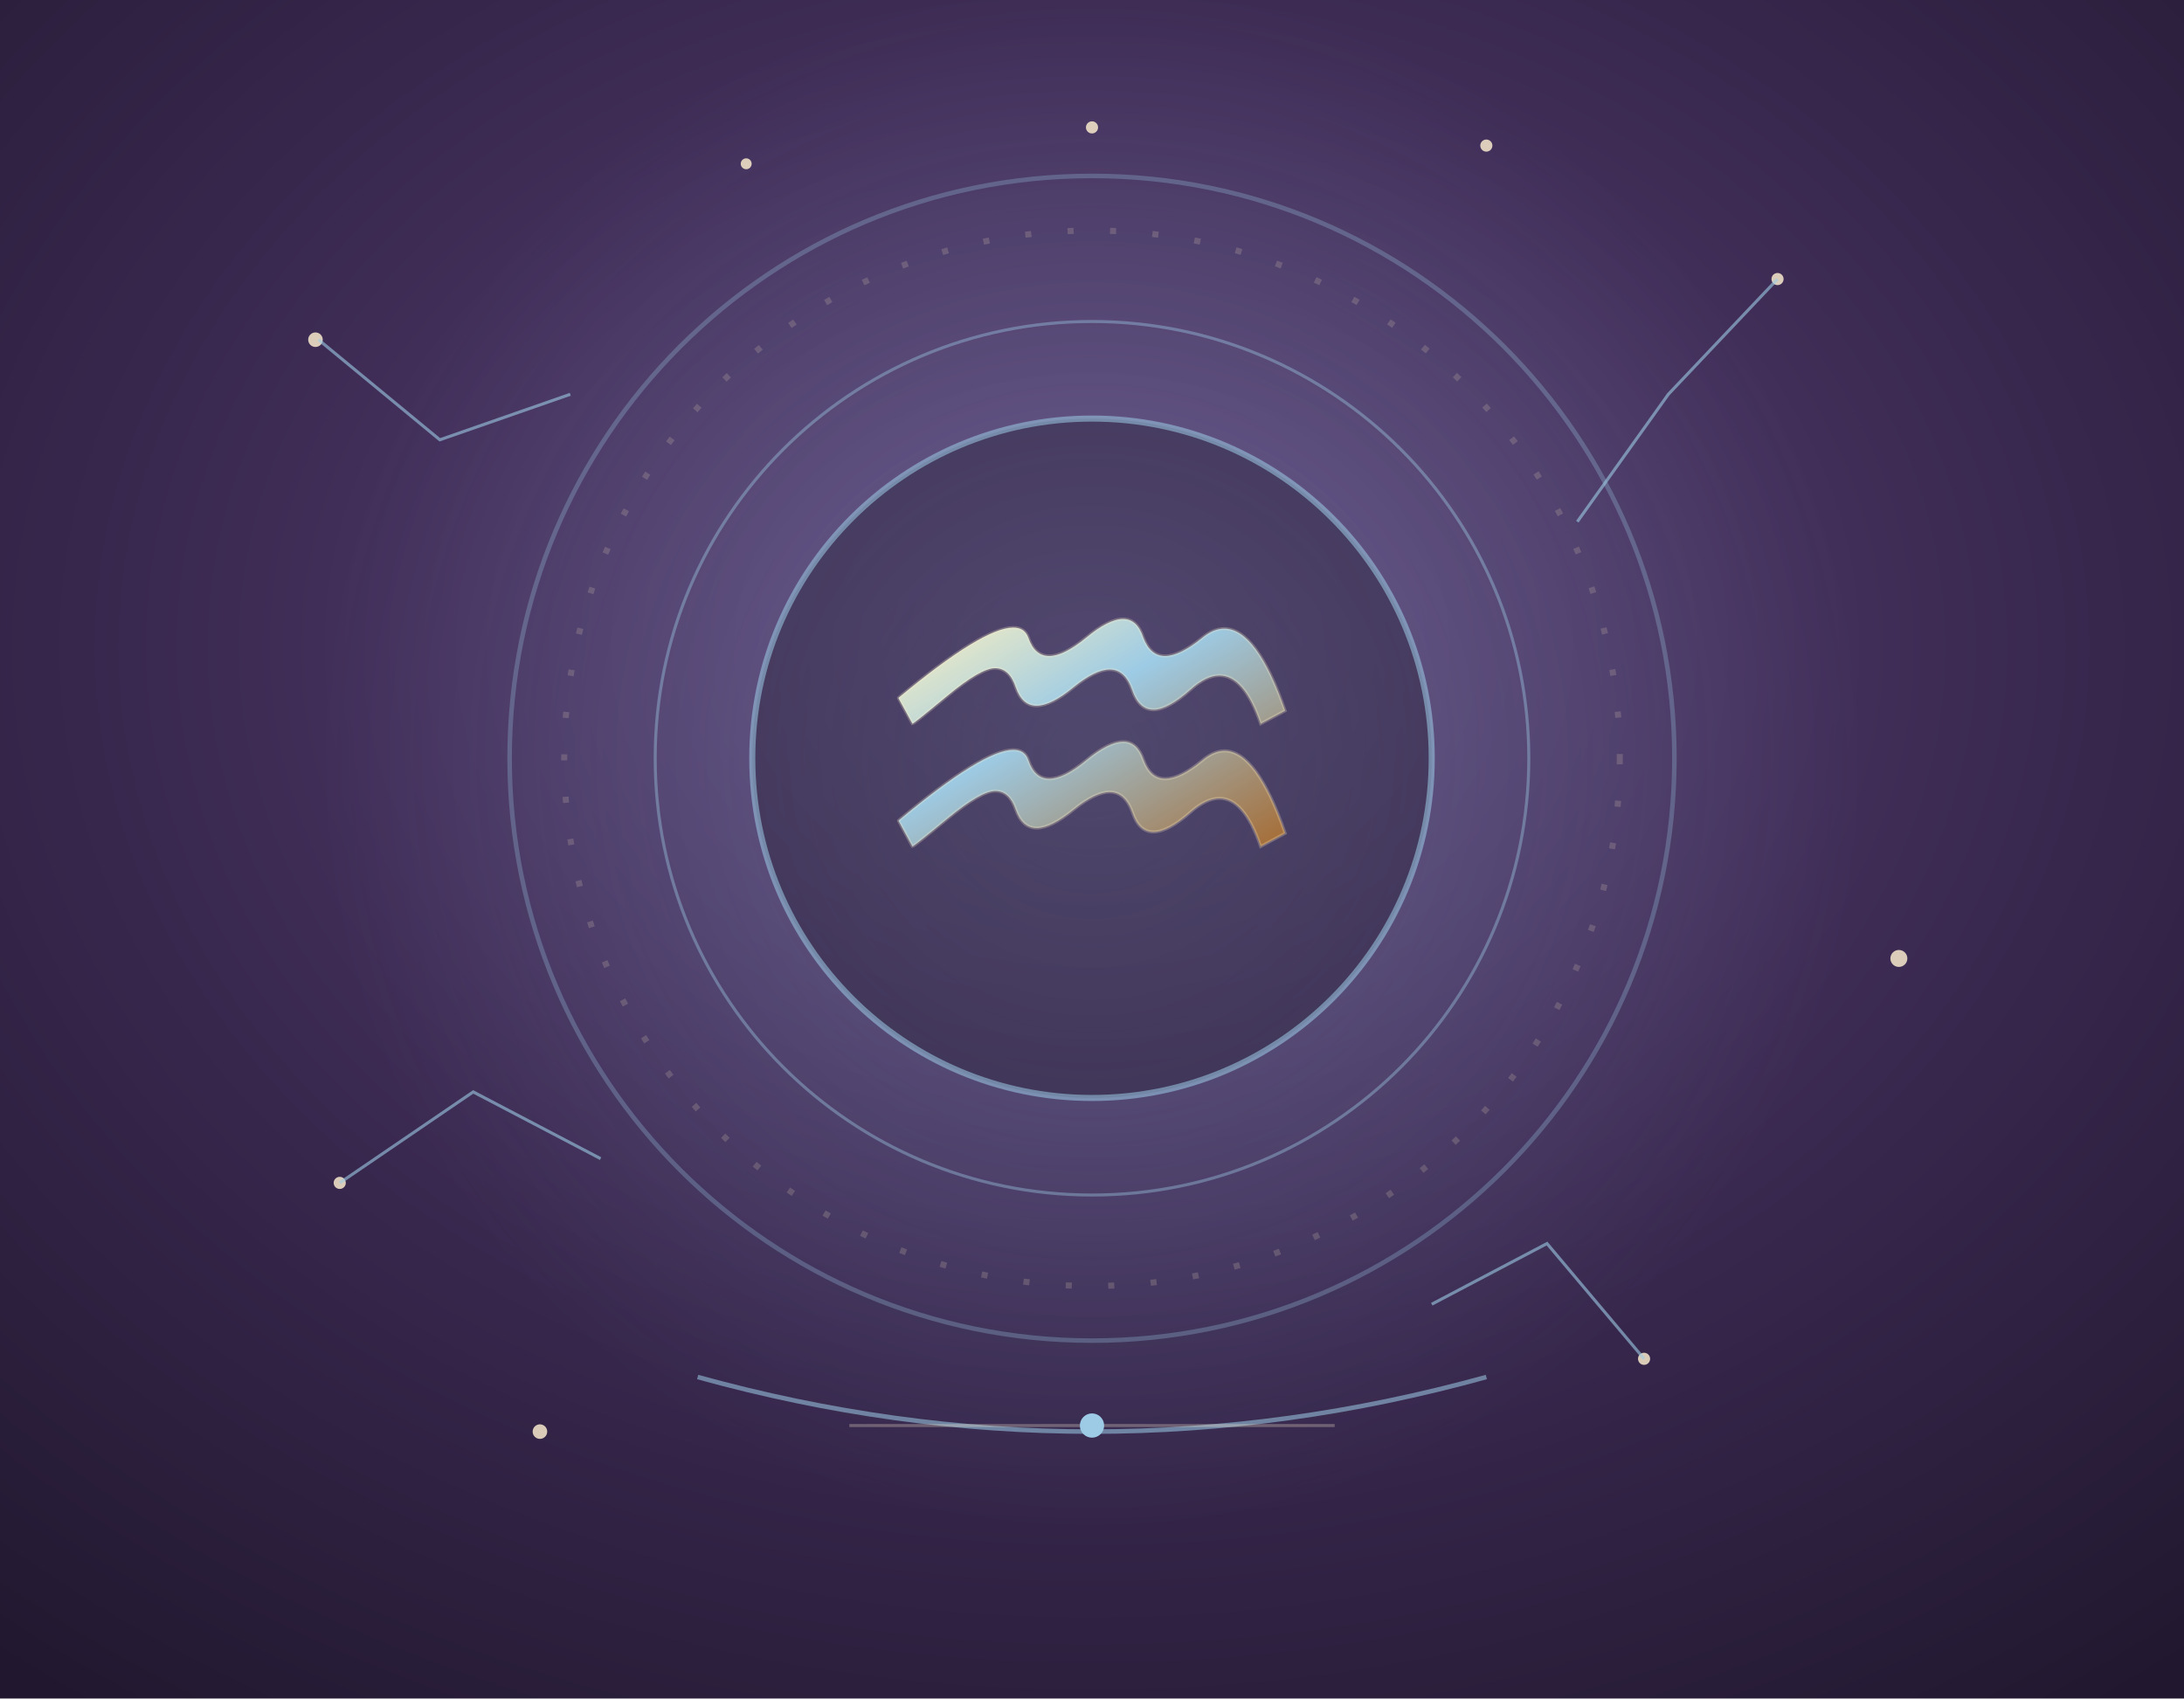
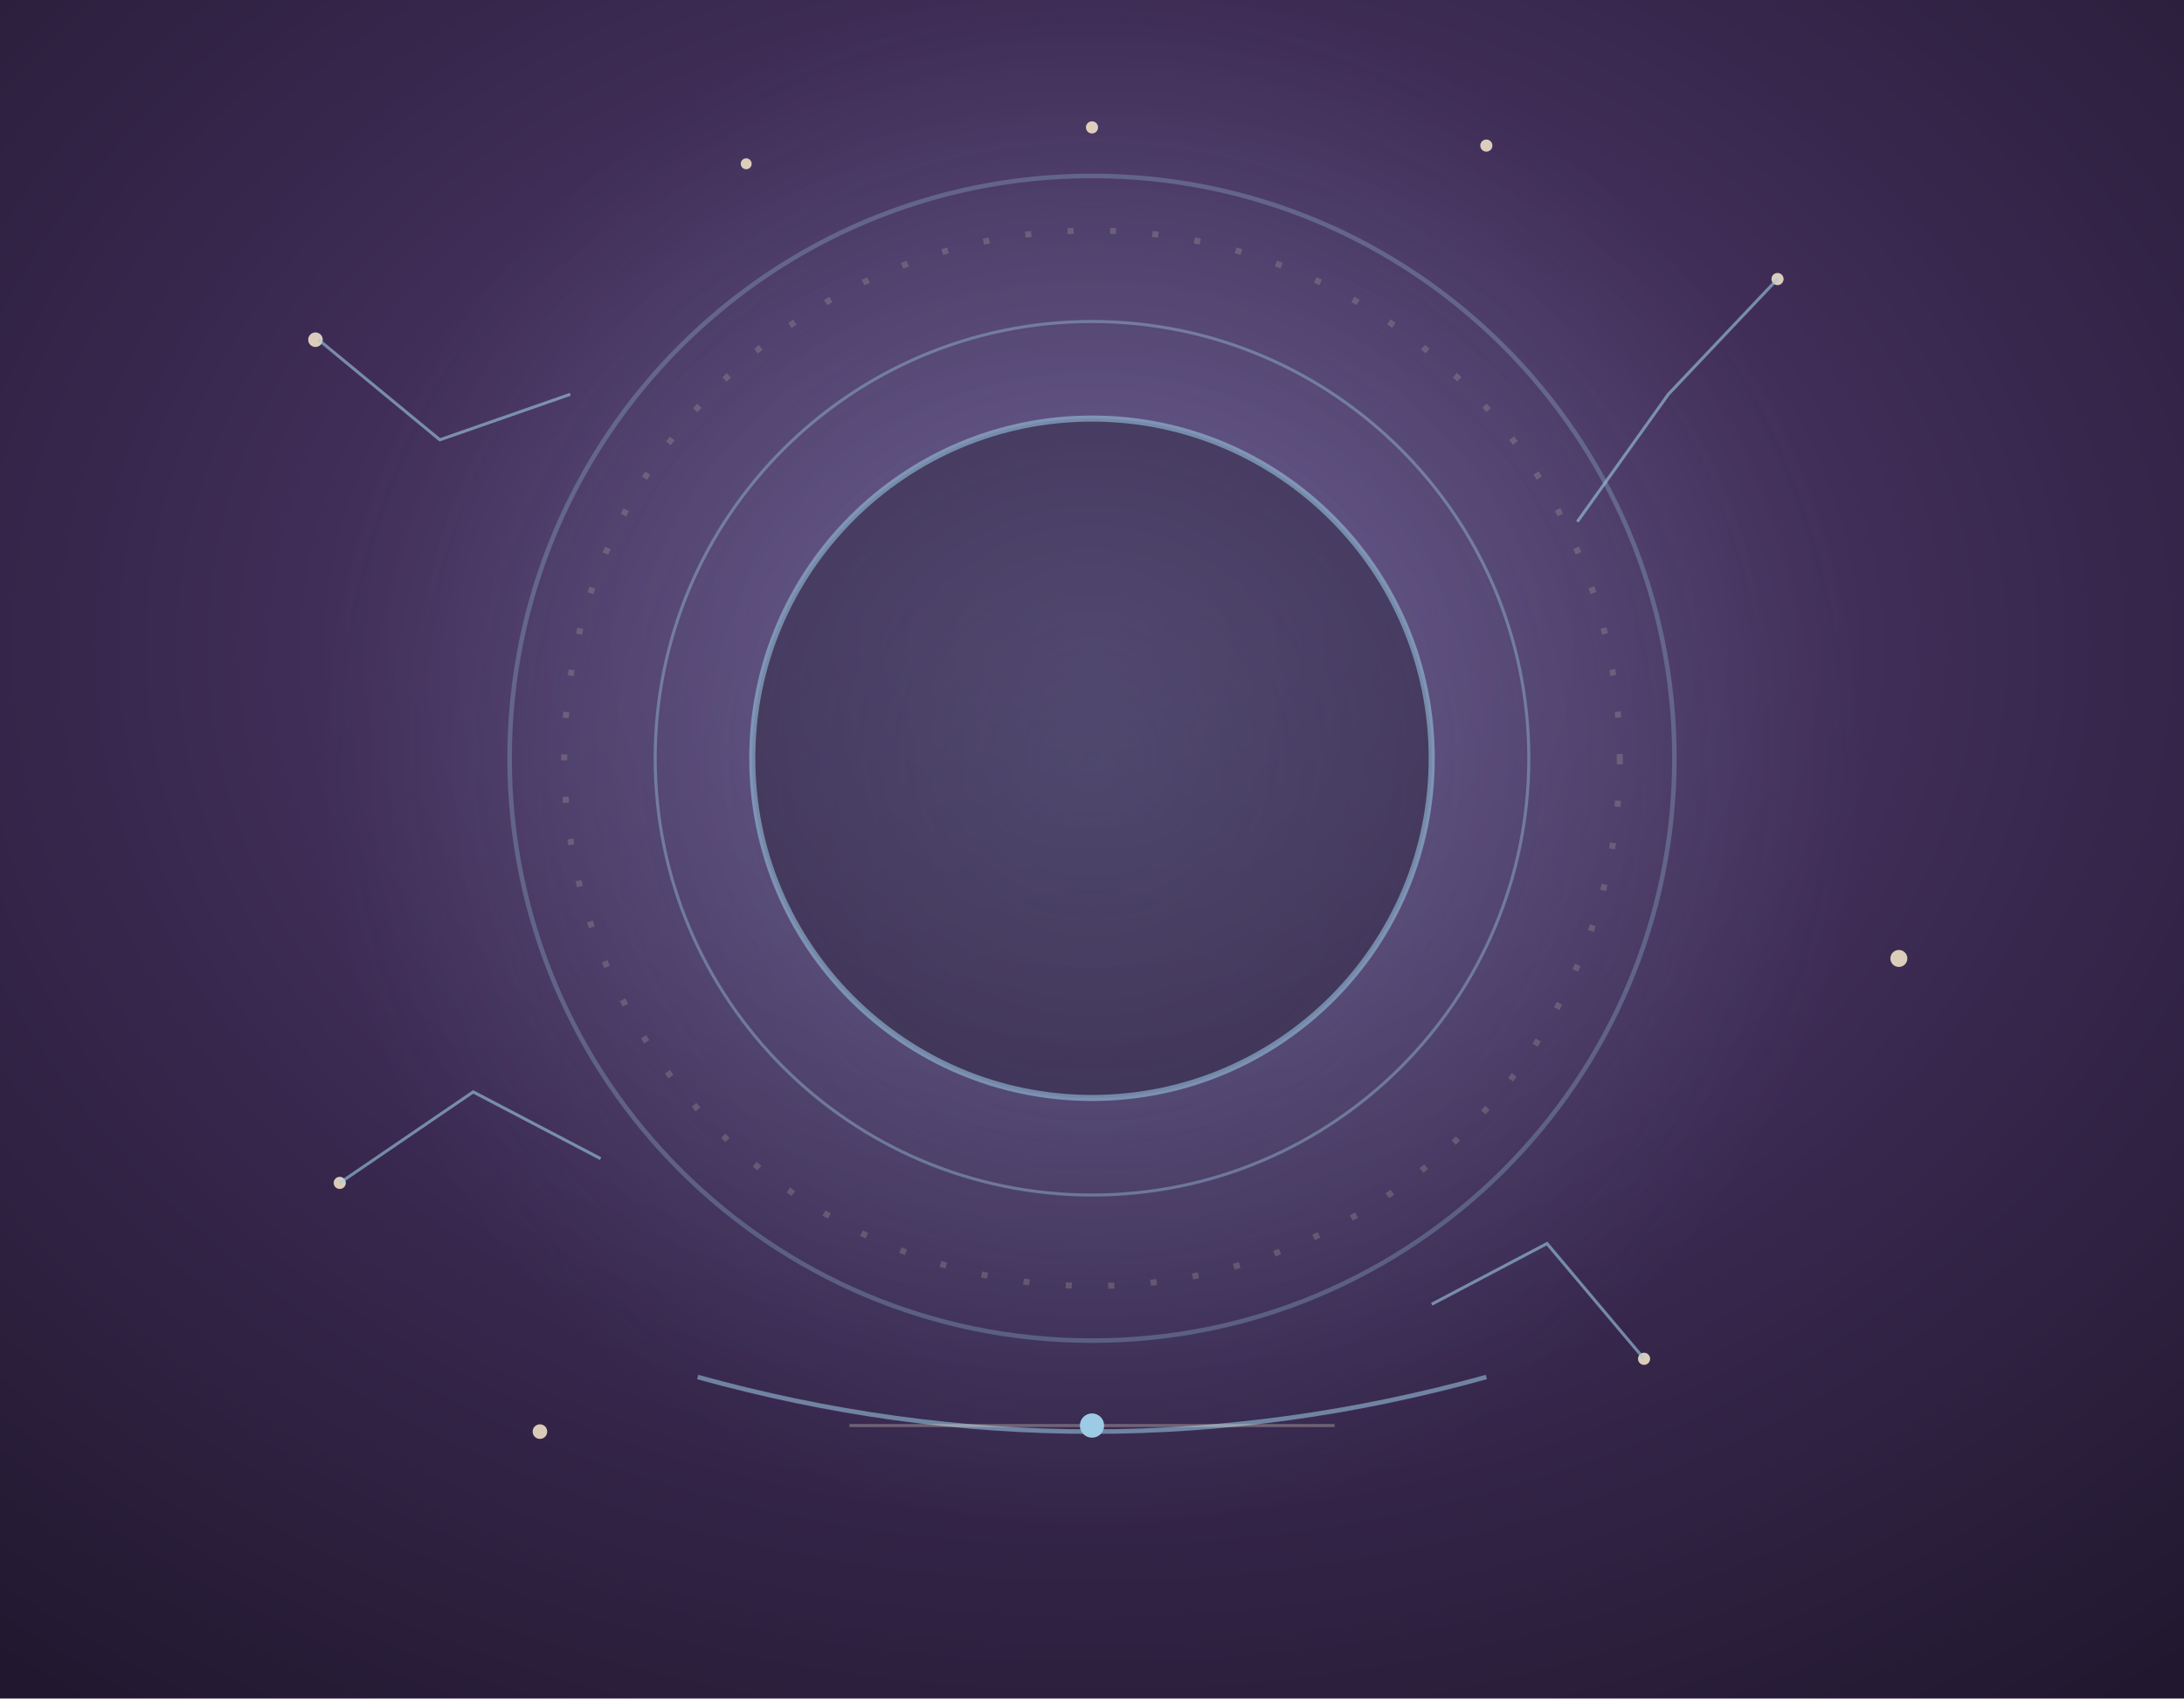
<svg xmlns="http://www.w3.org/2000/svg" width="720" height="560" viewBox="0 0 720 560">
  <defs>
    <radialGradient id="bg" cx="50%" cy="38%" r="78%">
      <stop offset="0" stop-color="#60477E" />
      <stop offset=".56" stop-color="#39284F" />
      <stop offset="1" stop-color="#21182F" />
    </radialGradient>
    <linearGradient id="gold" x1="0" y1="0" x2="1" y2="1">
      <stop offset="0" stop-color="#FFF1BE" />
      <stop offset=".42" stop-color="#9DCBE5" />
      <stop offset="1" stop-color="#A66B32" />
    </linearGradient>
    <radialGradient id="halo">
      <stop offset="0" stop-color="#9DCBE5" stop-opacity=".24" />
      <stop offset="1" stop-color="#9DCBE5" stop-opacity="0" />
    </radialGradient>
  </defs>
  <rect width="720" height="560" fill="url(#bg)" />
  <circle cx="360" cy="250" r="255" fill="url(#halo)" />
  <circle cx="360" cy="250" r="192" fill="none" stroke="#9DCBE5" stroke-opacity=".28" stroke-width="1.5" />
  <circle cx="360" cy="250" r="174" fill="none" stroke="#F9E6BD" stroke-opacity=".18" stroke-dasharray="2 12" stroke-width="2" />
  <circle cx="360" cy="250" r="144" fill="none" stroke="#9DCBE5" stroke-opacity=".4" />
  <g fill="#FFF0D1" opacity=".82">
    <circle cx="104" cy="112" r="2.4" />
    <circle cx="586" cy="92" r="2" />
    <circle cx="626" cy="316" r="2.8" />
    <circle cx="112" cy="390" r="2" />
    <circle cx="246" cy="54" r="1.8" />
    <circle cx="490" cy="48" r="2" />
    <circle cx="542" cy="448" r="2" />
    <circle cx="178" cy="472" r="2.4" />
    <circle cx="360" cy="42" r="2" />
  </g>
  <g stroke="#9DCBE5" stroke-opacity=".6" fill="none">
    <path d="M105 112 L145 145 L188 130 M586 92 L550 130 L520 172 M112 390 L156 360 L198 382 M542 448 L510 410 L472 430" />
  </g>
  <circle cx="360" cy="250" r="112" fill="#1D1529" fill-opacity=".35" stroke="#9DCBE5" stroke-opacity=".55" stroke-width="2" />
-   <text x="360" y="306" text-anchor="middle" font-family="Noto Sans Symbols, DejaVu Sans, sans-serif" font-size="176" fill="url(#gold)" stroke="#FFF0C8" stroke-opacity=".25" stroke-width="1">♒</text>
  <path d="M230 454 Q360 490 490 454" fill="none" stroke="#9DCBE5" stroke-opacity=".55" stroke-width="1.5" />
  <path d="M280 470 H440" stroke="#FFF0D1" stroke-opacity=".28" />
  <circle cx="360" cy="470" r="4" fill="#9DCBE5" />
</svg>
